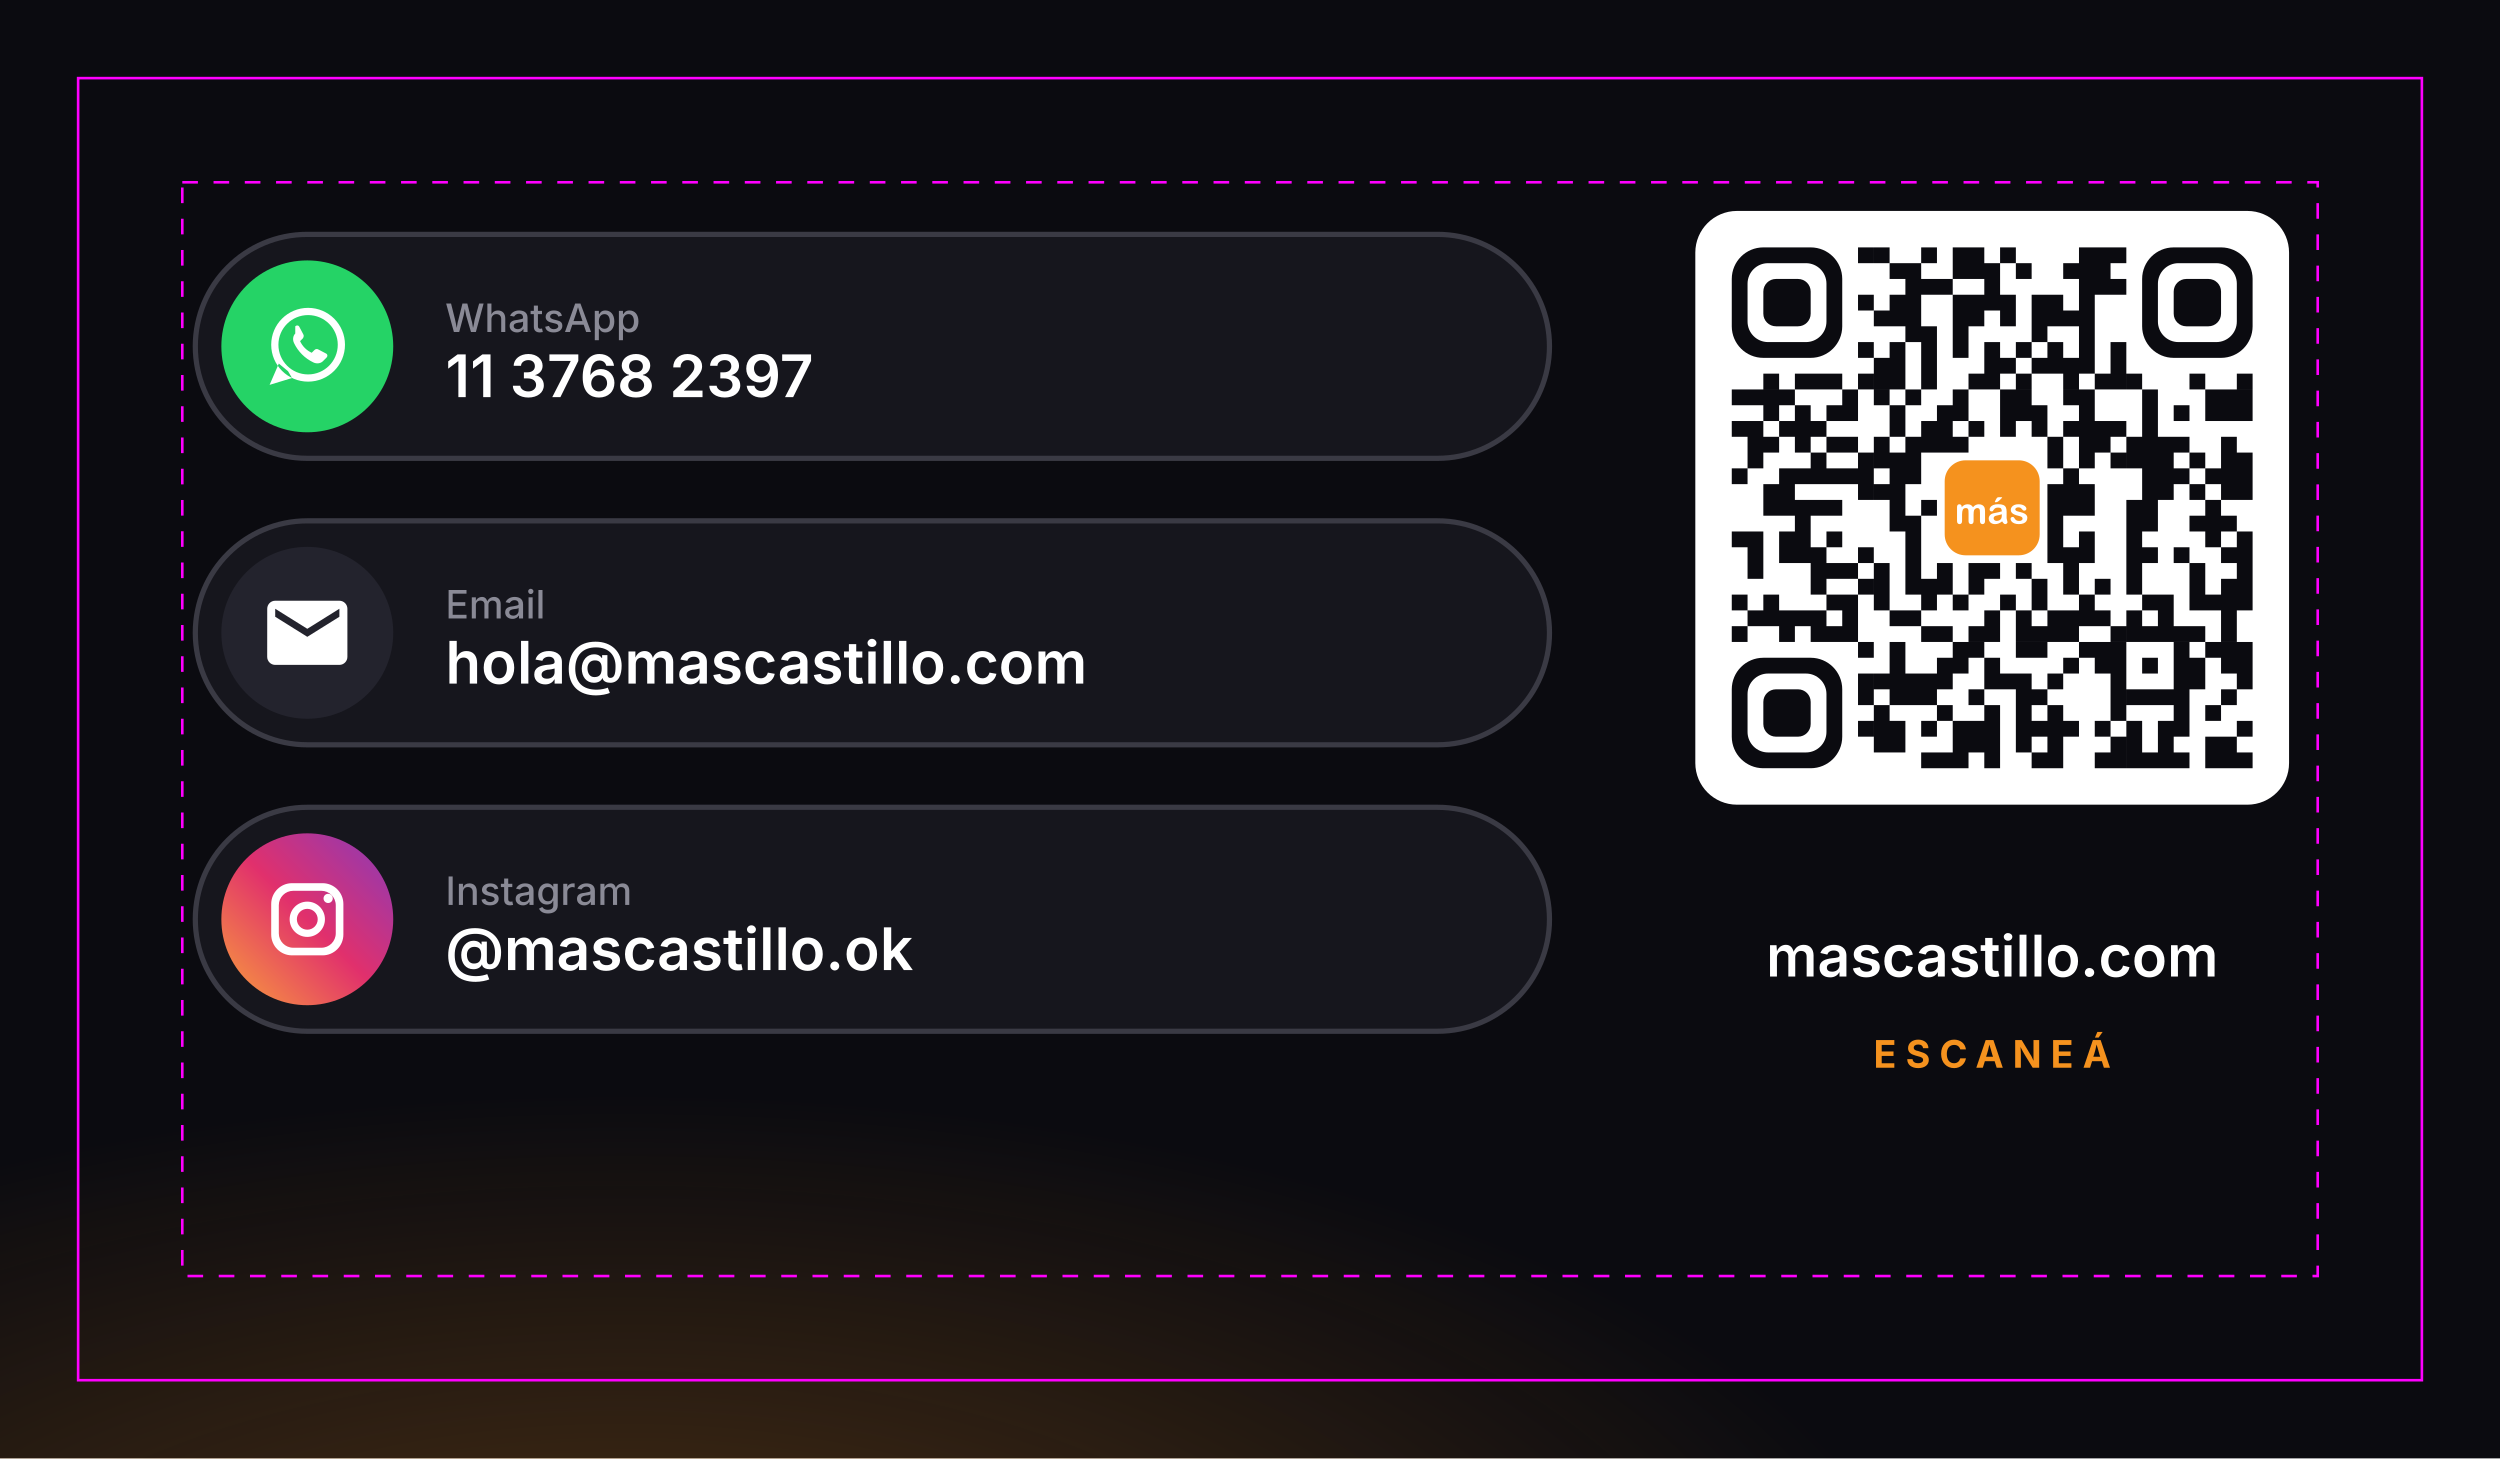
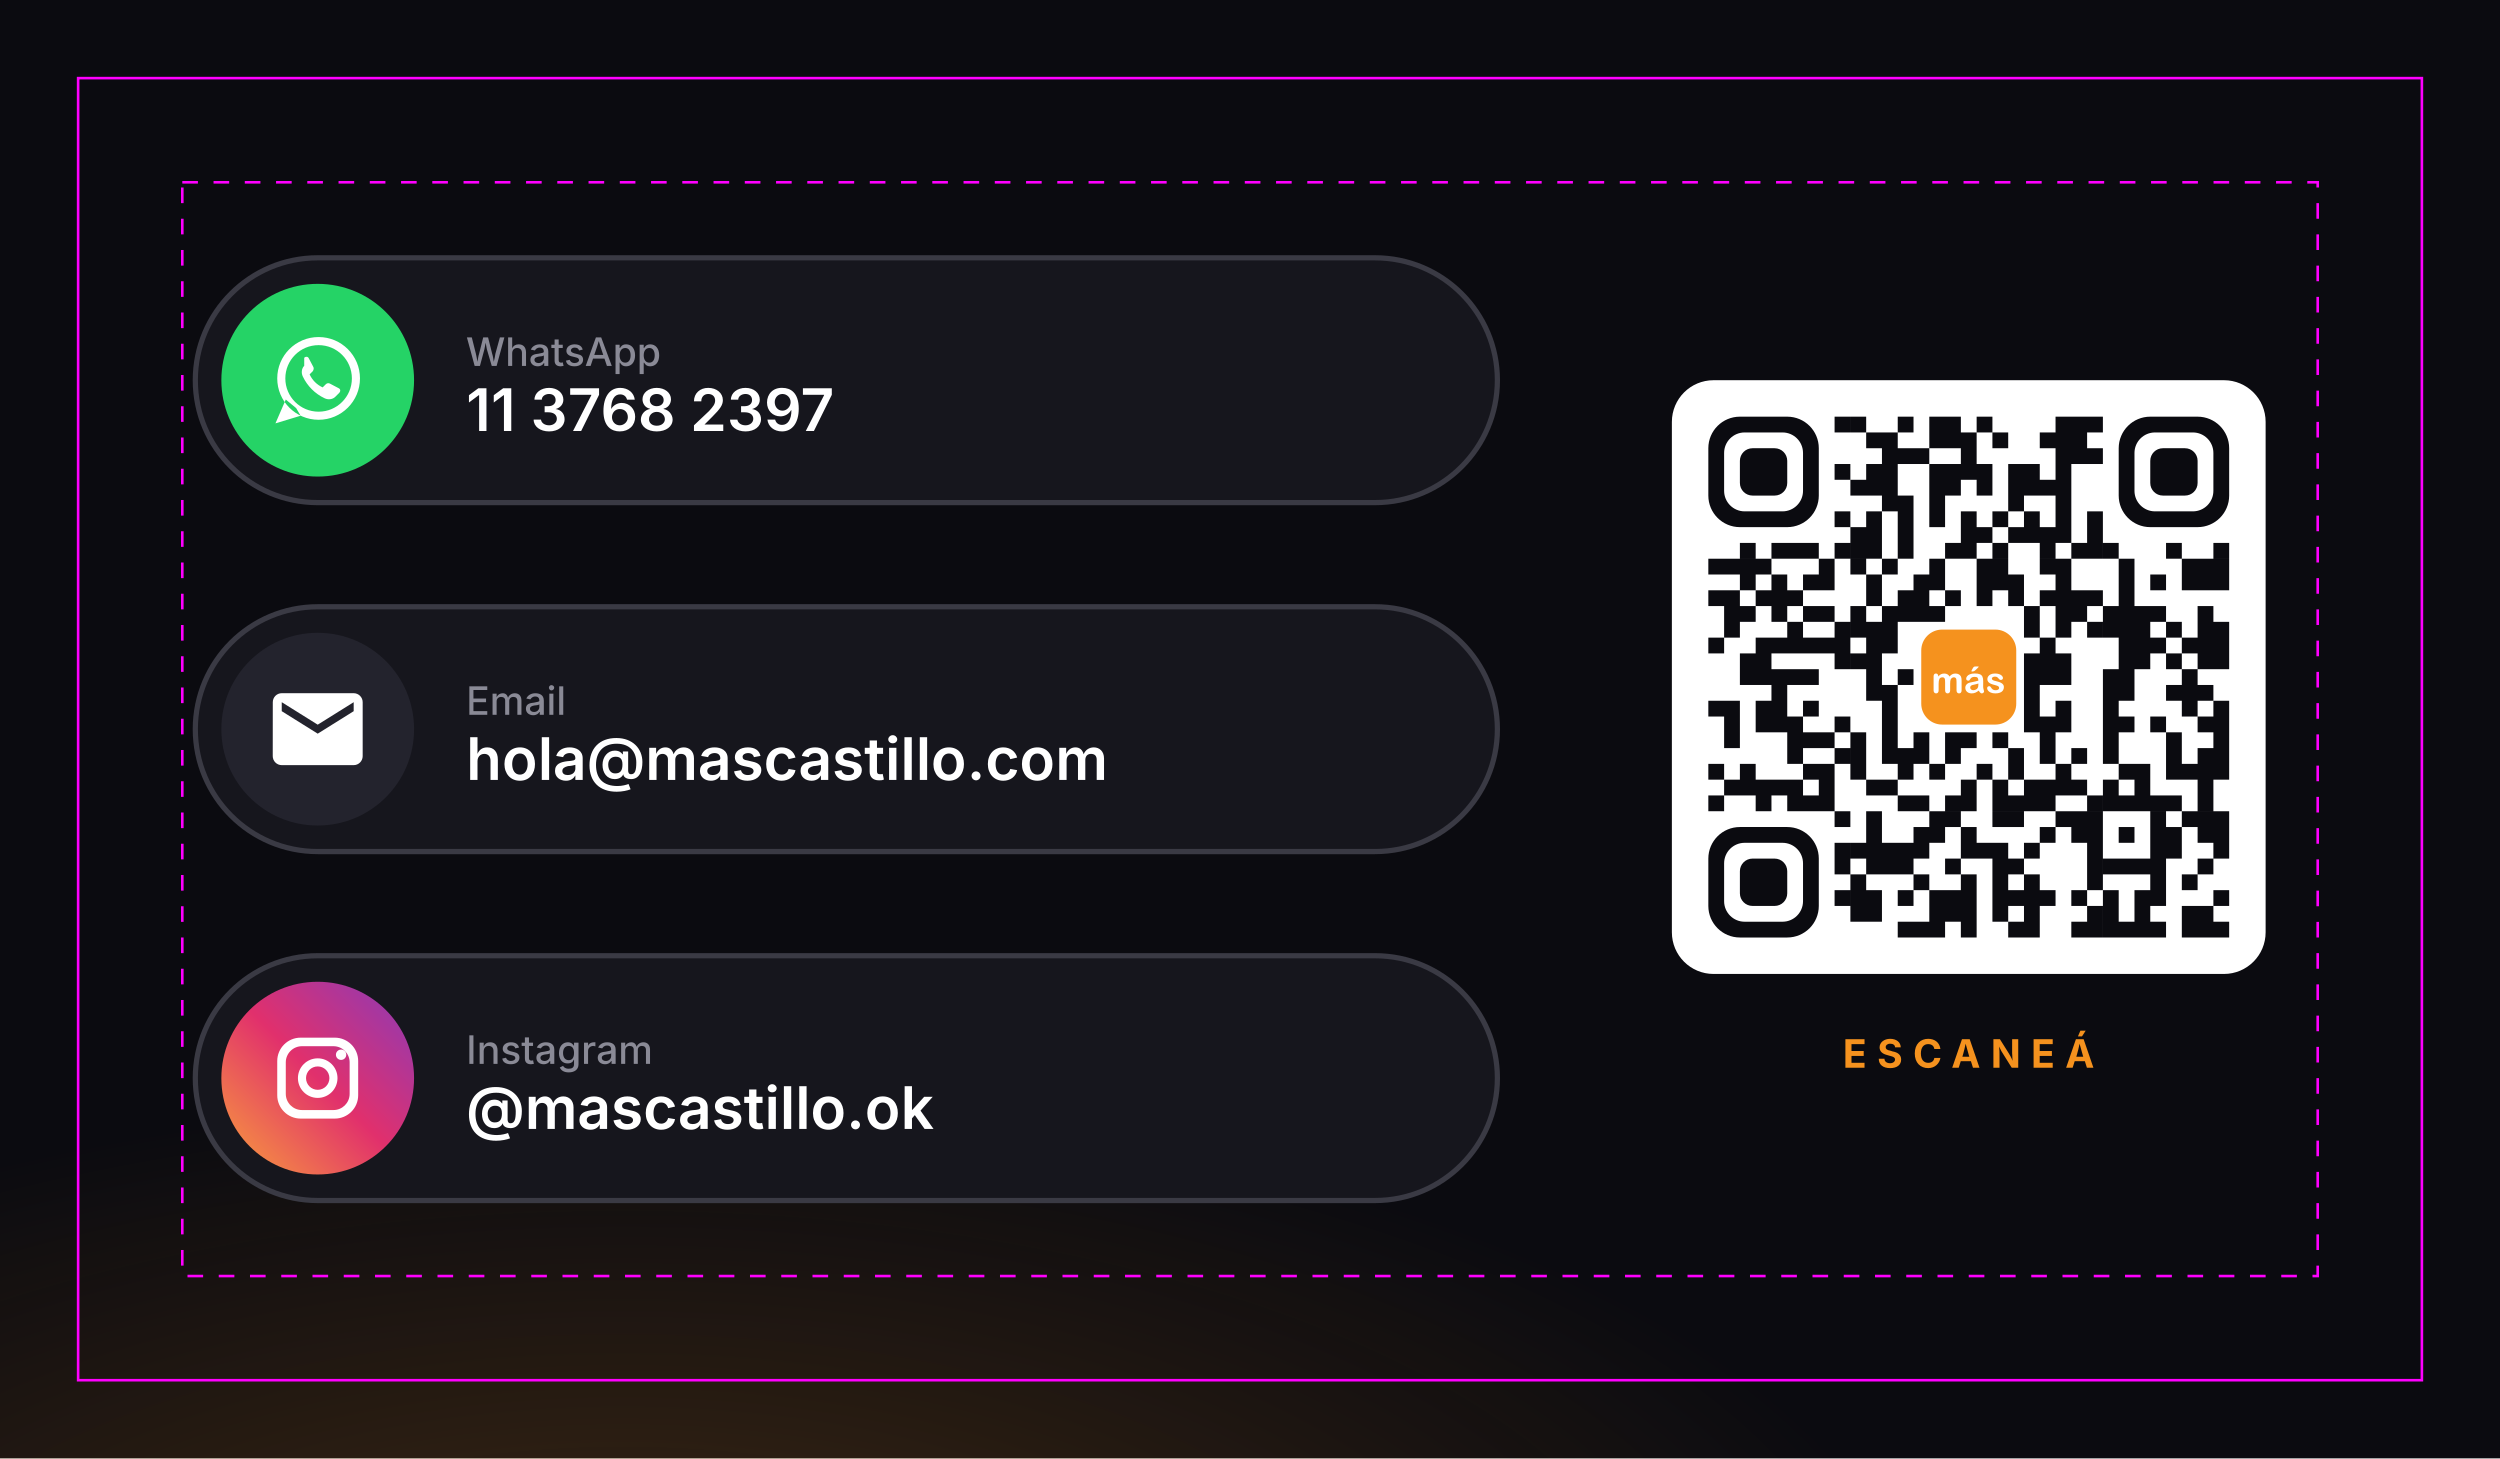
<svg xmlns="http://www.w3.org/2000/svg" width="96.0mm" height="56.0mm" viewBox="0 0 96.0 56.0">
  <defs>
    <radialGradient id="g2b" cx="0.5" cy="0.5" r="0.5">
-       <stop offset="0" stop-color="#F5921E" stop-opacity="0.28" />
+       <stop offset="0" stop-color="#F5921E" stop-opacity="0.22" />
      <stop offset="1" stop-color="#F5921E" stop-opacity="0" />
    </radialGradient>
  </defs>
  <g id="Fondo">
    <rect id="Fondo-color" x="0" y="0" width="96.0" height="56.0" fill="#0B0B10" />
    <ellipse cx="24.0" cy="64.0" rx="50" ry="22" fill="url(#g2b)" />
  </g>
  <g id="Pildoras">
    <g>
-       <rect x="7.500" y="9.000" width="52.000" height="8.600" rx="4.300" fill="#16161D" stroke="#3A3A44" stroke-width="0.2" />
+       <rect x="7.500" y="9.900" width="50.000" height="9.400" rx="4.700" fill="#16161D" stroke="#3A3A44" stroke-width="0.2" />
      <g>
-         <circle cx="11.800" cy="13.300" r="3.300" fill="#25D366" />
-         <path fill="#FFFFFF" fill-rule="evenodd" transform="translate(9.952 11.452) scale(0.154)" d="M3.0 11.6a9.2 9.2 0 1 0 18.4 0a9.2 9.2 0 1 0 -18.4 0ZM4.8 11.6a7.4 7.4 0 1 0 14.8 0a7.4 7.4 0 1 0 -14.8 0ZM4.9 16.3L2.6 21.6L8.2 19.9L7.2 18.2ZM9.0 7.0c.3-.3.8-.3 1 .1l1 1.9c.2.3.1.7-.1 1l-.7.7c.6 1.3 1.6 2.3 2.9 2.9l.7-.7c.3-.3.7-.3 1-.1l1.9 1c.4.2.4.7.1 1l-.9.9c-.6.6-1.6.7-2.4.3-2.1-1-3.8-2.7-4.8-4.8-.4-.8-.3-1.8.3-2.4z" />
+         <circle cx="12.200" cy="14.600" r="3.700" fill="#25D366" />
+         <path fill="#FFFFFF" fill-rule="evenodd" transform="translate(10.128 12.528) scale(0.17267)" d="M3.0 11.6a9.2 9.2 0 1 0 18.4 0a9.2 9.2 0 1 0 -18.4 0ZM4.8 11.6a7.4 7.4 0 1 0 14.8 0a7.4 7.4 0 1 0 -14.8 0ZM4.9 16.3L2.6 21.6L8.2 19.9L7.2 18.2ZM9.0 7.0c.3-.3.8-.3 1 .1l1 1.9c.2.3.1.7-.1 1l-.7.7c.6 1.3 1.6 2.3 2.9 2.9l.7-.7c.3-.3.7-.3 1-.1l1.9 1c.4.2.4.7.1 1l-.9.9c-.6.6-1.6.7-2.4.3-2.1-1-3.8-2.7-4.8-4.8-.4-.8-.3-1.8.3-2.4z" />
      </g>
-       <text x="17.100" y="12.750" font-family="Inter" font-weight="500" font-size="1.5" fill="#8A8A96" fill-opacity="1.0" letter-spacing="0.0" text-anchor="start">WhatsApp</text>
-       <text x="17.100" y="15.250" font-family="Inter" font-weight="600" font-size="2.25" fill="#FFFFFF" fill-opacity="1.0" letter-spacing="0.0" text-anchor="start">11 3768 2397</text>
+       <text x="17.900" y="14.050" font-family="Inter" font-weight="500" font-size="1.5" fill="#8A8A96" fill-opacity="1.0" letter-spacing="0.0" text-anchor="start">WhatsApp</text>
+       <text x="17.900" y="16.550" font-family="Inter" font-weight="600" font-size="2.25" fill="#FFFFFF" fill-opacity="1.0" letter-spacing="0.0" text-anchor="start">11 3768 2397</text>
    </g>
    <g>
-       <rect x="7.500" y="20.000" width="52.000" height="8.600" rx="4.300" fill="#16161D" stroke="#3A3A44" stroke-width="0.2" />
+       <rect x="7.500" y="23.300" width="50.000" height="9.400" rx="4.700" fill="#16161D" stroke="#3A3A44" stroke-width="0.2" />
      <g>
-         <circle cx="11.800" cy="24.300" r="3.300" fill="#23232D" />
-         <path fill="#FFFFFF" transform="translate(9.952 22.452) scale(0.154)" d="M20 4H4c-1.1 0-1.99.9-1.99 2L2 18c0 1.1.9 2 2 2h16c1.1 0 2-.9 2-2V6c0-1.1-.9-2-2-2zm0 4l-8 5-8-5V6l8 5 8-5v2z" />
+         <circle cx="12.200" cy="28.000" r="3.700" fill="#23232D" />
+         <path fill="#FFFFFF" transform="translate(10.128 25.928) scale(0.17267)" d="M20 4H4c-1.1 0-1.99.9-1.99 2L2 18c0 1.1.9 2 2 2h16c1.1 0 2-.9 2-2V6c0-1.1-.9-2-2-2zm0 4l-8 5-8-5V6l8 5 8-5v2z" />
      </g>
-       <text x="17.100" y="23.750" font-family="Inter" font-weight="500" font-size="1.5" fill="#8A8A96" fill-opacity="1.0" letter-spacing="0.0" text-anchor="start">Email</text>
-       <text x="17.100" y="26.250" font-family="Inter" font-weight="600" font-size="2.25" fill="#FFFFFF" fill-opacity="1.0" letter-spacing="0.0" text-anchor="start">hola@mascastillo.com</text>
+       <text x="17.900" y="27.450" font-family="Inter" font-weight="500" font-size="1.5" fill="#8A8A96" fill-opacity="1.0" letter-spacing="0.0" text-anchor="start">Email</text>
+       <text x="17.900" y="29.950" font-family="Inter" font-weight="600" font-size="2.25" fill="#FFFFFF" fill-opacity="1.0" letter-spacing="0.0" text-anchor="start">hola@mascastillo.com</text>
    </g>
    <g>
-       <rect x="7.500" y="31.000" width="52.000" height="8.600" rx="4.300" fill="#16161D" stroke="#3A3A44" stroke-width="0.2" />
+       <rect x="7.500" y="36.700" width="50.000" height="9.400" rx="4.700" fill="#16161D" stroke="#3A3A44" stroke-width="0.2" />
      <g>
        <defs>
-           <linearGradient id="igg204593" x1="0" y1="1" x2="1" y2="0">
+           <linearGradient id="igg568675" x1="0" y1="1" x2="1" y2="0">
            <stop offset="0" stop-color="#F9A23A" />
            <stop offset="0.5" stop-color="#E1306C" />
            <stop offset="1" stop-color="#8A3AB9" />
          </linearGradient>
        </defs>
-         <circle cx="11.800" cy="35.300" r="3.300" fill="url(#igg204593)" />
-         <path fill="#FFFFFF" fill-rule="evenodd" transform="translate(9.952 33.452) scale(0.154)" d="M8.200 3.000H15.800A5.200 5.200 0 0 1 21.000 8.200V15.800A5.200 5.200 0 0 1 15.800 21.000H8.200A5.200 5.200 0 0 1 3.000 15.800V8.200A5.200 5.200 0 0 1 8.200 3.000ZM8.500 4.900H15.500A3.600 3.600 0 0 1 19.100 8.500V15.500A3.600 3.600 0 0 1 15.500 19.100H8.500A3.600 3.600 0 0 1 4.900 15.500V8.500A3.600 3.600 0 0 1 8.500 4.900ZM7.6 12a4.4 4.4 0 1 0 8.8 0a4.4 4.4 0 1 0 -8.8 0ZM9.4 12a2.6 2.6 0 1 0 5.2 0a2.6 2.6 0 1 0 -5.2 0ZM16.05 6.8a1.15 1.15 0 1 0 2.3 0a1.15 1.15 0 1 0 -2.3 0Z" />
+         <circle cx="12.200" cy="41.400" r="3.700" fill="url(#igg568675)" />
+         <path fill="#FFFFFF" fill-rule="evenodd" transform="translate(10.128 39.328) scale(0.17267)" d="M8.200 3.000H15.800A5.200 5.200 0 0 1 21.000 8.200V15.800A5.200 5.200 0 0 1 15.800 21.000H8.200A5.200 5.200 0 0 1 3.000 15.800V8.200A5.200 5.200 0 0 1 8.200 3.000ZM8.500 4.900H15.500A3.600 3.600 0 0 1 19.100 8.500V15.500A3.600 3.600 0 0 1 15.500 19.100H8.500A3.600 3.600 0 0 1 4.900 15.500V8.500A3.600 3.600 0 0 1 8.500 4.900ZM7.6 12a4.4 4.4 0 1 0 8.8 0a4.4 4.4 0 1 0 -8.8 0ZM9.4 12a2.6 2.6 0 1 0 5.2 0a2.6 2.6 0 1 0 -5.2 0ZM16.05 6.8a1.15 1.15 0 1 0 2.3 0a1.15 1.15 0 1 0 -2.3 0Z" />
      </g>
-       <text x="17.100" y="34.750" font-family="Inter" font-weight="500" font-size="1.5" fill="#8A8A96" fill-opacity="1.0" letter-spacing="0.0" text-anchor="start">Instagram</text>
-       <text x="17.100" y="37.250" font-family="Inter" font-weight="600" font-size="2.25" fill="#FFFFFF" fill-opacity="1.0" letter-spacing="0.0" text-anchor="start">@mascastillo.ok</text>
+       <text x="17.900" y="40.850" font-family="Inter" font-weight="500" font-size="1.5" fill="#8A8A96" fill-opacity="1.0" letter-spacing="0.0" text-anchor="start">Instagram</text>
+       <text x="17.900" y="43.350" font-family="Inter" font-weight="600" font-size="2.25" fill="#FFFFFF" fill-opacity="1.0" letter-spacing="0.0" text-anchor="start">@mascastillo.ok</text>
    </g>
  </g>
-   <g id="QR" transform="translate(66.500 9.500)">
+   <g id="QR" transform="translate(65.600 16.000)">
    <rect id="QR-fondo" x="-1.4" y="-1.4" width="22.800" height="22.800" rx="1.6" fill="#FFFFFF" />
    <path id="QR-modulos" fill="#0B0B10" d="M4.848 0.000h0.606v0.606h-0.606zM5.455 0.000h0.606v0.606h-0.606zM7.273 0.000h0.606v0.606h-0.606zM8.485 0.000h0.606v0.606h-0.606zM9.091 0.000h0.606v0.606h-0.606zM10.303 0.000h0.606v0.606h-0.606zM13.333 0.000h0.606v0.606h-0.606zM13.939 0.000h0.606v0.606h-0.606zM14.545 0.000h0.606v0.606h-0.606zM6.061 0.606h0.606v0.606h-0.606zM6.667 0.606h0.606v0.606h-0.606zM8.485 0.606h0.606v0.606h-0.606zM9.091 0.606h0.606v0.606h-0.606zM9.697 0.606h0.606v0.606h-0.606zM10.909 0.606h0.606v0.606h-0.606zM12.727 0.606h0.606v0.606h-0.606zM13.333 0.606h0.606v0.606h-0.606zM13.939 0.606h0.606v0.606h-0.606zM6.667 1.212h0.606v0.606h-0.606zM7.273 1.212h0.606v0.606h-0.606zM7.879 1.212h0.606v0.606h-0.606zM9.697 1.212h0.606v0.606h-0.606zM13.333 1.212h0.606v0.606h-0.606zM13.939 1.212h0.606v0.606h-0.606zM14.545 1.212h0.606v0.606h-0.606zM4.848 1.818h0.606v0.606h-0.606zM6.061 1.818h0.606v0.606h-0.606zM6.667 1.818h0.606v0.606h-0.606zM8.485 1.818h0.606v0.606h-0.606zM9.091 1.818h0.606v0.606h-0.606zM9.697 1.818h0.606v0.606h-0.606zM10.303 1.818h0.606v0.606h-0.606zM11.515 1.818h0.606v0.606h-0.606zM12.121 1.818h0.606v0.606h-0.606zM13.333 1.818h0.606v0.606h-0.606zM5.455 2.424h0.606v0.606h-0.606zM6.061 2.424h0.606v0.606h-0.606zM6.667 2.424h0.606v0.606h-0.606zM8.485 2.424h0.606v0.606h-0.606zM9.091 2.424h0.606v0.606h-0.606zM10.303 2.424h0.606v0.606h-0.606zM11.515 2.424h0.606v0.606h-0.606zM12.121 2.424h0.606v0.606h-0.606zM12.727 2.424h0.606v0.606h-0.606zM13.333 2.424h0.606v0.606h-0.606zM6.667 3.030h0.606v0.606h-0.606zM7.273 3.030h0.606v0.606h-0.606zM8.485 3.030h0.606v0.606h-0.606zM11.515 3.030h0.606v0.606h-0.606zM13.333 3.030h0.606v0.606h-0.606zM4.848 3.636h0.606v0.606h-0.606zM6.061 3.636h0.606v0.606h-0.606zM7.273 3.636h0.606v0.606h-0.606zM8.485 3.636h0.606v0.606h-0.606zM9.697 3.636h0.606v0.606h-0.606zM10.909 3.636h0.606v0.606h-0.606zM12.121 3.636h0.606v0.606h-0.606zM13.333 3.636h0.606v0.606h-0.606zM14.545 3.636h0.606v0.606h-0.606zM5.455 4.242h0.606v0.606h-0.606zM6.061 4.242h0.606v0.606h-0.606zM7.273 4.242h0.606v0.606h-0.606zM9.697 4.242h0.606v0.606h-0.606zM10.303 4.242h0.606v0.606h-0.606zM11.515 4.242h0.606v0.606h-0.606zM12.121 4.242h0.606v0.606h-0.606zM12.727 4.242h0.606v0.606h-0.606zM13.333 4.242h0.606v0.606h-0.606zM14.545 4.242h0.606v0.606h-0.606zM1.212 4.848h0.606v0.606h-0.606zM2.424 4.848h0.606v0.606h-0.606zM3.030 4.848h0.606v0.606h-0.606zM3.636 4.848h0.606v0.606h-0.606zM4.848 4.848h0.606v0.606h-0.606zM5.455 4.848h0.606v0.606h-0.606zM6.061 4.848h0.606v0.606h-0.606zM7.273 4.848h0.606v0.606h-0.606zM9.091 4.848h0.606v0.606h-0.606zM9.697 4.848h0.606v0.606h-0.606zM10.909 4.848h0.606v0.606h-0.606zM12.727 4.848h0.606v0.606h-0.606zM13.939 4.848h0.606v0.606h-0.606zM14.545 4.848h0.606v0.606h-0.606zM15.152 4.848h0.606v0.606h-0.606zM17.576 4.848h0.606v0.606h-0.606zM19.394 4.848h0.606v0.606h-0.606zM0.000 5.455h0.606v0.606h-0.606zM0.606 5.455h0.606v0.606h-0.606zM1.212 5.455h0.606v0.606h-0.606zM1.818 5.455h0.606v0.606h-0.606zM4.242 5.455h0.606v0.606h-0.606zM5.455 5.455h0.606v0.606h-0.606zM6.667 5.455h0.606v0.606h-0.606zM8.485 5.455h0.606v0.606h-0.606zM10.303 5.455h0.606v0.606h-0.606zM10.909 5.455h0.606v0.606h-0.606zM12.727 5.455h0.606v0.606h-0.606zM13.333 5.455h0.606v0.606h-0.606zM15.758 5.455h0.606v0.606h-0.606zM18.182 5.455h0.606v0.606h-0.606zM18.788 5.455h0.606v0.606h-0.606zM19.394 5.455h0.606v0.606h-0.606zM1.212 6.061h0.606v0.606h-0.606zM2.424 6.061h0.606v0.606h-0.606zM3.636 6.061h0.606v0.606h-0.606zM4.242 6.061h0.606v0.606h-0.606zM6.061 6.061h0.606v0.606h-0.606zM7.879 6.061h0.606v0.606h-0.606zM8.485 6.061h0.606v0.606h-0.606zM10.303 6.061h0.606v0.606h-0.606zM10.909 6.061h0.606v0.606h-0.606zM11.515 6.061h0.606v0.606h-0.606zM13.333 6.061h0.606v0.606h-0.606zM15.758 6.061h0.606v0.606h-0.606zM16.970 6.061h0.606v0.606h-0.606zM18.182 6.061h0.606v0.606h-0.606zM18.788 6.061h0.606v0.606h-0.606zM19.394 6.061h0.606v0.606h-0.606zM0.000 6.667h0.606v0.606h-0.606zM0.606 6.667h0.606v0.606h-0.606zM1.818 6.667h0.606v0.606h-0.606zM2.424 6.667h0.606v0.606h-0.606zM3.030 6.667h0.606v0.606h-0.606zM6.061 6.667h0.606v0.606h-0.606zM7.273 6.667h0.606v0.606h-0.606zM7.879 6.667h0.606v0.606h-0.606zM9.091 6.667h0.606v0.606h-0.606zM10.303 6.667h0.606v0.606h-0.606zM11.515 6.667h0.606v0.606h-0.606zM12.727 6.667h0.606v0.606h-0.606zM13.333 6.667h0.606v0.606h-0.606zM13.939 6.667h0.606v0.606h-0.606zM14.545 6.667h0.606v0.606h-0.606zM15.758 6.667h0.606v0.606h-0.606zM0.606 7.273h0.606v0.606h-0.606zM1.212 7.273h0.606v0.606h-0.606zM2.424 7.273h0.606v0.606h-0.606zM3.636 7.273h0.606v0.606h-0.606zM4.242 7.273h0.606v0.606h-0.606zM5.455 7.273h0.606v0.606h-0.606zM6.667 7.273h0.606v0.606h-0.606zM7.273 7.273h0.606v0.606h-0.606zM7.879 7.273h0.606v0.606h-0.606zM8.485 7.273h0.606v0.606h-0.606zM12.121 7.273h0.606v0.606h-0.606zM13.333 7.273h0.606v0.606h-0.606zM13.939 7.273h0.606v0.606h-0.606zM15.152 7.273h0.606v0.606h-0.606zM15.758 7.273h0.606v0.606h-0.606zM16.364 7.273h0.606v0.606h-0.606zM16.970 7.273h0.606v0.606h-0.606zM18.788 7.273h0.606v0.606h-0.606zM0.606 7.879h0.606v0.606h-0.606zM3.030 7.879h0.606v0.606h-0.606zM4.848 7.879h0.606v0.606h-0.606zM5.455 7.879h0.606v0.606h-0.606zM6.061 7.879h0.606v0.606h-0.606zM6.667 7.879h0.606v0.606h-0.606zM12.121 7.879h0.606v0.606h-0.606zM13.333 7.879h0.606v0.606h-0.606zM14.545 7.879h0.606v0.606h-0.606zM15.152 7.879h0.606v0.606h-0.606zM15.758 7.879h0.606v0.606h-0.606zM16.364 7.879h0.606v0.606h-0.606zM17.576 7.879h0.606v0.606h-0.606zM18.788 7.879h0.606v0.606h-0.606zM19.394 7.879h0.606v0.606h-0.606zM0.000 8.485h0.606v0.606h-0.606zM1.818 8.485h0.606v0.606h-0.606zM2.424 8.485h0.606v0.606h-0.606zM3.030 8.485h0.606v0.606h-0.606zM3.636 8.485h0.606v0.606h-0.606zM4.242 8.485h0.606v0.606h-0.606zM4.848 8.485h0.606v0.606h-0.606zM6.061 8.485h0.606v0.606h-0.606zM6.667 8.485h0.606v0.606h-0.606zM12.727 8.485h0.606v0.606h-0.606zM15.758 8.485h0.606v0.606h-0.606zM16.364 8.485h0.606v0.606h-0.606zM16.970 8.485h0.606v0.606h-0.606zM18.182 8.485h0.606v0.606h-0.606zM18.788 8.485h0.606v0.606h-0.606zM19.394 8.485h0.606v0.606h-0.606zM1.212 9.091h0.606v0.606h-0.606zM1.818 9.091h0.606v0.606h-0.606zM4.848 9.091h0.606v0.606h-0.606zM5.455 9.091h0.606v0.606h-0.606zM6.061 9.091h0.606v0.606h-0.606zM12.121 9.091h0.606v0.606h-0.606zM12.727 9.091h0.606v0.606h-0.606zM13.333 9.091h0.606v0.606h-0.606zM15.758 9.091h0.606v0.606h-0.606zM16.364 9.091h0.606v0.606h-0.606zM17.576 9.091h0.606v0.606h-0.606zM18.788 9.091h0.606v0.606h-0.606zM19.394 9.091h0.606v0.606h-0.606zM1.212 9.697h0.606v0.606h-0.606zM1.818 9.697h0.606v0.606h-0.606zM2.424 9.697h0.606v0.606h-0.606zM3.030 9.697h0.606v0.606h-0.606zM3.636 9.697h0.606v0.606h-0.606zM6.061 9.697h0.606v0.606h-0.606zM7.273 9.697h0.606v0.606h-0.606zM12.121 9.697h0.606v0.606h-0.606zM12.727 9.697h0.606v0.606h-0.606zM13.333 9.697h0.606v0.606h-0.606zM15.152 9.697h0.606v0.606h-0.606zM15.758 9.697h0.606v0.606h-0.606zM18.182 9.697h0.606v0.606h-0.606zM2.424 10.303h0.606v0.606h-0.606zM6.061 10.303h0.606v0.606h-0.606zM6.667 10.303h0.606v0.606h-0.606zM12.121 10.303h0.606v0.606h-0.606zM15.152 10.303h0.606v0.606h-0.606zM15.758 10.303h0.606v0.606h-0.606zM17.576 10.303h0.606v0.606h-0.606zM18.182 10.303h0.606v0.606h-0.606zM18.788 10.303h0.606v0.606h-0.606zM0.000 10.909h0.606v0.606h-0.606zM0.606 10.909h0.606v0.606h-0.606zM1.818 10.909h0.606v0.606h-0.606zM2.424 10.909h0.606v0.606h-0.606zM3.636 10.909h0.606v0.606h-0.606zM6.667 10.909h0.606v0.606h-0.606zM12.121 10.909h0.606v0.606h-0.606zM13.333 10.909h0.606v0.606h-0.606zM15.152 10.909h0.606v0.606h-0.606zM18.182 10.909h0.606v0.606h-0.606zM19.394 10.909h0.606v0.606h-0.606zM0.606 11.515h0.606v0.606h-0.606zM1.818 11.515h0.606v0.606h-0.606zM2.424 11.515h0.606v0.606h-0.606zM3.030 11.515h0.606v0.606h-0.606zM4.848 11.515h0.606v0.606h-0.606zM6.667 11.515h0.606v0.606h-0.606zM12.121 11.515h0.606v0.606h-0.606zM12.727 11.515h0.606v0.606h-0.606zM13.333 11.515h0.606v0.606h-0.606zM15.152 11.515h0.606v0.606h-0.606zM15.758 11.515h0.606v0.606h-0.606zM16.970 11.515h0.606v0.606h-0.606zM18.788 11.515h0.606v0.606h-0.606zM19.394 11.515h0.606v0.606h-0.606zM0.606 12.121h0.606v0.606h-0.606zM3.030 12.121h0.606v0.606h-0.606zM3.636 12.121h0.606v0.606h-0.606zM4.242 12.121h0.606v0.606h-0.606zM5.455 12.121h0.606v0.606h-0.606zM6.667 12.121h0.606v0.606h-0.606zM7.879 12.121h0.606v0.606h-0.606zM9.091 12.121h0.606v0.606h-0.606zM9.697 12.121h0.606v0.606h-0.606zM10.909 12.121h0.606v0.606h-0.606zM12.727 12.121h0.606v0.606h-0.606zM15.152 12.121h0.606v0.606h-0.606zM17.576 12.121h0.606v0.606h-0.606zM19.394 12.121h0.606v0.606h-0.606zM3.030 12.727h0.606v0.606h-0.606zM4.848 12.727h0.606v0.606h-0.606zM5.455 12.727h0.606v0.606h-0.606zM6.667 12.727h0.606v0.606h-0.606zM7.273 12.727h0.606v0.606h-0.606zM7.879 12.727h0.606v0.606h-0.606zM9.091 12.727h0.606v0.606h-0.606zM11.515 12.727h0.606v0.606h-0.606zM12.727 12.727h0.606v0.606h-0.606zM13.939 12.727h0.606v0.606h-0.606zM15.152 12.727h0.606v0.606h-0.606zM17.576 12.727h0.606v0.606h-0.606zM18.788 12.727h0.606v0.606h-0.606zM19.394 12.727h0.606v0.606h-0.606zM0.000 13.333h0.606v0.606h-0.606zM1.212 13.333h0.606v0.606h-0.606zM3.636 13.333h0.606v0.606h-0.606zM4.242 13.333h0.606v0.606h-0.606zM5.455 13.333h0.606v0.606h-0.606zM7.273 13.333h0.606v0.606h-0.606zM8.485 13.333h0.606v0.606h-0.606zM10.303 13.333h0.606v0.606h-0.606zM11.515 13.333h0.606v0.606h-0.606zM13.333 13.333h0.606v0.606h-0.606zM15.758 13.333h0.606v0.606h-0.606zM16.364 13.333h0.606v0.606h-0.606zM17.576 13.333h0.606v0.606h-0.606zM18.182 13.333h0.606v0.606h-0.606zM18.788 13.333h0.606v0.606h-0.606zM19.394 13.333h0.606v0.606h-0.606zM0.606 13.939h0.606v0.606h-0.606zM1.212 13.939h0.606v0.606h-0.606zM1.818 13.939h0.606v0.606h-0.606zM2.424 13.939h0.606v0.606h-0.606zM3.030 13.939h0.606v0.606h-0.606zM4.242 13.939h0.606v0.606h-0.606zM6.061 13.939h0.606v0.606h-0.606zM6.667 13.939h0.606v0.606h-0.606zM9.697 13.939h0.606v0.606h-0.606zM10.909 13.939h0.606v0.606h-0.606zM12.121 13.939h0.606v0.606h-0.606zM12.727 13.939h0.606v0.606h-0.606zM13.333 13.939h0.606v0.606h-0.606zM13.939 13.939h0.606v0.606h-0.606zM15.152 13.939h0.606v0.606h-0.606zM16.364 13.939h0.606v0.606h-0.606zM18.788 13.939h0.606v0.606h-0.606zM0.000 14.545h0.606v0.606h-0.606zM1.818 14.545h0.606v0.606h-0.606zM3.030 14.545h0.606v0.606h-0.606zM3.636 14.545h0.606v0.606h-0.606zM4.242 14.545h0.606v0.606h-0.606zM7.273 14.545h0.606v0.606h-0.606zM7.879 14.545h0.606v0.606h-0.606zM9.091 14.545h0.606v0.606h-0.606zM9.697 14.545h0.606v0.606h-0.606zM10.909 14.545h0.606v0.606h-0.606zM11.515 14.545h0.606v0.606h-0.606zM12.121 14.545h0.606v0.606h-0.606zM12.727 14.545h0.606v0.606h-0.606zM14.545 14.545h0.606v0.606h-0.606zM15.152 14.545h0.606v0.606h-0.606zM15.758 14.545h0.606v0.606h-0.606zM16.364 14.545h0.606v0.606h-0.606zM16.970 14.545h0.606v0.606h-0.606zM17.576 14.545h0.606v0.606h-0.606zM18.788 14.545h0.606v0.606h-0.606zM4.848 15.152h0.606v0.606h-0.606zM6.061 15.152h0.606v0.606h-0.606zM8.485 15.152h0.606v0.606h-0.606zM9.091 15.152h0.606v0.606h-0.606zM10.909 15.152h0.606v0.606h-0.606zM11.515 15.152h0.606v0.606h-0.606zM13.333 15.152h0.606v0.606h-0.606zM13.939 15.152h0.606v0.606h-0.606zM14.545 15.152h0.606v0.606h-0.606zM16.970 15.152h0.606v0.606h-0.606zM18.182 15.152h0.606v0.606h-0.606zM18.788 15.152h0.606v0.606h-0.606zM19.394 15.152h0.606v0.606h-0.606zM6.061 15.758h0.606v0.606h-0.606zM7.879 15.758h0.606v0.606h-0.606zM8.485 15.758h0.606v0.606h-0.606zM9.697 15.758h0.606v0.606h-0.606zM12.727 15.758h0.606v0.606h-0.606zM13.939 15.758h0.606v0.606h-0.606zM14.545 15.758h0.606v0.606h-0.606zM15.758 15.758h0.606v0.606h-0.606zM16.970 15.758h0.606v0.606h-0.606zM17.576 15.758h0.606v0.606h-0.606zM18.788 15.758h0.606v0.606h-0.606zM19.394 15.758h0.606v0.606h-0.606zM4.848 16.364h0.606v0.606h-0.606zM5.455 16.364h0.606v0.606h-0.606zM6.061 16.364h0.606v0.606h-0.606zM6.667 16.364h0.606v0.606h-0.606zM7.273 16.364h0.606v0.606h-0.606zM7.879 16.364h0.606v0.606h-0.606zM9.697 16.364h0.606v0.606h-0.606zM10.303 16.364h0.606v0.606h-0.606zM10.909 16.364h0.606v0.606h-0.606zM12.121 16.364h0.606v0.606h-0.606zM14.545 16.364h0.606v0.606h-0.606zM16.970 16.364h0.606v0.606h-0.606zM17.576 16.364h0.606v0.606h-0.606zM19.394 16.364h0.606v0.606h-0.606zM4.848 16.970h0.606v0.606h-0.606zM6.061 16.970h0.606v0.606h-0.606zM6.667 16.970h0.606v0.606h-0.606zM7.273 16.970h0.606v0.606h-0.606zM9.091 16.970h0.606v0.606h-0.606zM10.909 16.970h0.606v0.606h-0.606zM11.515 16.970h0.606v0.606h-0.606zM14.545 16.970h0.606v0.606h-0.606zM15.152 16.970h0.606v0.606h-0.606zM15.758 16.970h0.606v0.606h-0.606zM16.364 16.970h0.606v0.606h-0.606zM16.970 16.970h0.606v0.606h-0.606zM18.788 16.970h0.606v0.606h-0.606zM5.455 17.576h0.606v0.606h-0.606zM7.879 17.576h0.606v0.606h-0.606zM9.697 17.576h0.606v0.606h-0.606zM10.909 17.576h0.606v0.606h-0.606zM12.121 17.576h0.606v0.606h-0.606zM14.545 17.576h0.606v0.606h-0.606zM16.970 17.576h0.606v0.606h-0.606zM18.182 17.576h0.606v0.606h-0.606zM4.848 18.182h0.606v0.606h-0.606zM5.455 18.182h0.606v0.606h-0.606zM6.061 18.182h0.606v0.606h-0.606zM7.273 18.182h0.606v0.606h-0.606zM8.485 18.182h0.606v0.606h-0.606zM9.091 18.182h0.606v0.606h-0.606zM9.697 18.182h0.606v0.606h-0.606zM10.909 18.182h0.606v0.606h-0.606zM11.515 18.182h0.606v0.606h-0.606zM12.121 18.182h0.606v0.606h-0.606zM12.727 18.182h0.606v0.606h-0.606zM13.939 18.182h0.606v0.606h-0.606zM15.152 18.182h0.606v0.606h-0.606zM16.364 18.182h0.606v0.606h-0.606zM16.970 18.182h0.606v0.606h-0.606zM19.394 18.182h0.606v0.606h-0.606zM5.455 18.788h0.606v0.606h-0.606zM6.061 18.788h0.606v0.606h-0.606zM8.485 18.788h0.606v0.606h-0.606zM9.091 18.788h0.606v0.606h-0.606zM9.697 18.788h0.606v0.606h-0.606zM10.909 18.788h0.606v0.606h-0.606zM12.121 18.788h0.606v0.606h-0.606zM14.545 18.788h0.606v0.606h-0.606zM15.152 18.788h0.606v0.606h-0.606zM16.364 18.788h0.606v0.606h-0.606zM18.182 18.788h0.606v0.606h-0.606zM18.788 18.788h0.606v0.606h-0.606zM7.273 19.394h0.606v0.606h-0.606zM7.879 19.394h0.606v0.606h-0.606zM8.485 19.394h0.606v0.606h-0.606zM9.697 19.394h0.606v0.606h-0.606zM11.515 19.394h0.606v0.606h-0.606zM12.121 19.394h0.606v0.606h-0.606zM13.939 19.394h0.606v0.606h-0.606zM14.545 19.394h0.606v0.606h-0.606zM15.152 19.394h0.606v0.606h-0.606zM15.758 19.394h0.606v0.606h-0.606zM16.364 19.394h0.606v0.606h-0.606zM16.970 19.394h0.606v0.606h-0.606zM18.182 19.394h0.606v0.606h-0.606zM18.788 19.394h0.606v0.606h-0.606zM19.394 19.394h0.606v0.606h-0.606z" />
    <path fill="#0B0B10" fill-rule="evenodd" d="M1.212 0.000H3.030A1.212 1.212 0 0 1 4.242 1.212V3.030A1.212 1.212 0 0 1 3.030 4.242H1.212A1.212 1.212 0 0 1 0.000 3.030V1.212A1.212 1.212 0 0 1 1.212 0.000ZM1.394 0.606H2.848A0.788 0.788 0 0 1 3.636 1.394V2.848A0.788 0.788 0 0 1 2.848 3.636H1.394A0.788 0.788 0 0 1 0.606 2.848V1.394A0.788 0.788 0 0 1 1.394 0.606Z" />
    <rect fill="#0B0B10" x="1.212" y="1.212" width="1.818" height="1.818" rx="0.485" />
    <path fill="#0B0B10" fill-rule="evenodd" d="M16.970 0.000H18.788A1.212 1.212 0 0 1 20.000 1.212V3.030A1.212 1.212 0 0 1 18.788 4.242H16.970A1.212 1.212 0 0 1 15.758 3.030V1.212A1.212 1.212 0 0 1 16.970 0.000ZM17.152 0.606H18.606A0.788 0.788 0 0 1 19.394 1.394V2.848A0.788 0.788 0 0 1 18.606 3.636H17.152A0.788 0.788 0 0 1 16.364 2.848V1.394A0.788 0.788 0 0 1 17.152 0.606Z" />
    <rect fill="#0B0B10" x="16.970" y="1.212" width="1.818" height="1.818" rx="0.485" />
    <path fill="#0B0B10" fill-rule="evenodd" d="M1.212 15.758H3.030A1.212 1.212 0 0 1 4.242 16.970V18.788A1.212 1.212 0 0 1 3.030 20.000H1.212A1.212 1.212 0 0 1 0.000 18.788V16.970A1.212 1.212 0 0 1 1.212 15.758ZM1.394 16.364H2.848A0.788 0.788 0 0 1 3.636 17.152V18.606A0.788 0.788 0 0 1 2.848 19.394H1.394A0.788 0.788 0 0 1 0.606 18.606V17.152A0.788 0.788 0 0 1 1.394 16.364Z" />
    <rect fill="#0B0B10" x="1.212" y="16.970" width="1.818" height="1.818" rx="0.485" />
    <rect x="8.176" y="8.176" width="3.648" height="3.648" rx="0.803" fill="#F5921E" />
    <g id="QR-mas" transform="translate(8.650 9.593) scale(0.00777) translate(-150.5898 -304.082)">
      <path fill="#FFFFFF" fill-opacity="1.0" d="M 232.406 389.711 L 232.406 421.855 C 232.406 426.934 231.258 430.738 228.953 433.277 C 226.652 435.816 223.609 437.086 219.832 437.086 C 216.172 437.086 213.207 435.816 210.934 433.277 C 208.66 430.738 207.527 426.934 207.527 421.855 L 207.527 383.336 C 207.527 377.258 207.316 372.531 206.906 369.168 C 206.492 365.801 205.371 363.043 203.539 360.887 C 201.711 358.734 198.816 357.656 194.863 357.656 C 186.953 357.656 181.742 360.371 179.234 365.801 C 176.723 371.234 175.469 379.027 175.469 389.18 L 175.469 421.855 C 175.469 426.871 174.332 430.664 172.062 433.234 C 169.789 435.801 166.793 437.086 163.074 437.086 C 159.414 437.086 156.418 435.801 154.086 433.234 C 151.754 430.664 150.59 426.871 150.59 421.855 L 150.59 352.699 C 150.59 348.152 151.637 344.699 153.73 342.336 C 155.828 339.977 158.586 338.797 162.012 338.797 C 165.316 338.797 168.078 339.902 170.289 342.117 C 172.504 344.328 173.609 347.383 173.609 351.281 L 173.609 353.582 C 177.801 348.566 182.289 344.875 187.07 342.516 C 191.852 340.152 197.164 338.973 203.008 338.973 C 209.09 338.973 214.312 340.184 218.684 342.602 C 223.051 345.023 226.652 348.684 229.484 353.582 C 233.559 348.625 237.926 344.949 242.59 342.559 C 247.254 340.168 252.418 338.973 258.086 338.973 C 264.699 338.973 270.395 340.273 275.176 342.871 C 279.957 345.465 283.531 349.184 285.891 354.027 C 287.957 358.395 288.992 365.27 288.992 374.66 L 288.992 421.855 C 288.992 426.934 287.84 430.738 285.539 433.277 C 283.234 435.816 280.195 437.086 276.418 437.086 C 272.754 437.086 269.762 435.801 267.43 433.234 C 265.098 430.664 263.934 426.871 263.934 421.855 L 263.934 381.211 C 263.934 376.016 263.711 371.855 263.266 368.723 C 262.824 365.598 261.629 362.969 259.684 360.844 C 257.734 358.719 254.781 357.656 250.824 357.656 C 247.641 357.656 244.613 358.602 241.75 360.488 C 238.887 362.379 236.656 364.918 235.062 368.105 C 233.293 372.18 232.406 379.383 232.406 389.711  M 357.441 304.082 L 369.395 304.082 C 372.406 304.082 373.91 304.527 373.91 305.41 C 373.91 305.887 372.258 307.805 368.953 311.168 C 365.645 314.531 362.309 317.75 358.945 320.82 C 355.582 323.891 353.246 325.75 351.949 326.398 C 348.586 328.109 344.984 328.965 341.148 328.965 C 338.609 328.965 337.34 328.23 337.34 326.754 C 337.34 325.75 338.105 324.008 339.641 321.527 L 343.625 314.09 C 345.93 309.781 347.934 307.035 349.648 305.855 C 351.359 304.676 353.957 304.082 357.441 304.082 M 371.961 388.473 C 368.418 389.77 363.27 391.141 356.512 392.59 C 349.75 394.035 345.07 395.098 342.477 395.777 C 339.875 396.457 337.398 397.785 335.035 399.762 C 332.676 401.738 331.496 404.5 331.496 408.043 C 331.496 411.703 332.883 414.812 335.656 417.383 C 338.43 419.949 342.062 421.234 346.547 421.234 C 351.328 421.234 355.742 420.188 359.785 418.09 C 363.828 415.996 366.797 413.297 368.688 409.988 C 370.867 406.332 371.961 400.309 371.961 391.926 Z M 373.555 423.449 C 367.711 427.996 362.059 431.402 356.598 433.676 C 351.137 435.945 345.012 437.086 338.223 437.086 C 332.027 437.086 326.578 435.859 321.887 433.41 C 317.195 430.961 313.578 427.641 311.039 423.449 C 308.5 419.258 307.234 414.715 307.234 409.812 C 307.234 403.199 309.328 397.562 313.52 392.898 C 317.711 388.234 323.465 385.105 330.785 383.512 C 332.32 383.16 336.129 382.359 342.207 381.121 C 348.289 379.883 353.5 378.746 357.836 377.711 C 362.176 376.68 366.883 375.426 371.961 373.949 C 371.664 367.574 370.383 362.895 368.109 359.914 C 365.836 356.934 361.129 355.441 353.984 355.441 C 347.848 355.441 343.227 356.301 340.129 358.012 C 337.027 359.723 334.371 362.293 332.16 365.715 C 329.945 369.141 328.379 371.398 327.465 372.488 C 326.551 373.582 324.586 374.125 321.578 374.125 C 318.859 374.125 316.516 373.258 314.539 371.516 C 312.559 369.773 311.57 367.547 311.57 364.828 C 311.57 360.578 313.074 356.445 316.086 352.43 C 319.098 348.418 323.789 345.113 330.164 342.516 C 336.543 339.918 344.48 338.617 353.984 338.617 C 364.613 338.617 372.965 339.875 379.047 342.383 C 385.125 344.891 389.418 348.859 391.93 354.293 C 394.438 359.723 395.691 366.926 395.691 375.898 C 395.691 381.562 395.68 386.379 395.648 390.332 C 395.617 394.285 395.574 398.684 395.516 403.523 C 395.516 408.07 396.27 412.809 397.773 417.738 C 399.277 422.668 400.031 425.84 400.031 427.258 C 400.031 429.734 398.867 431.992 396.535 434.031 C 394.203 436.066 391.562 437.086 388.609 437.086 C 386.129 437.086 383.68 435.918 381.262 433.59 C 378.84 431.258 376.27 427.875 373.555 423.449  M 498.055 405.473 C 498.055 412.145 496.43 417.855 493.184 422.605 C 489.938 427.359 485.141 430.961 478.797 433.41 C 472.449 435.859 464.73 437.086 455.641 437.086 C 446.961 437.086 439.523 435.758 433.328 433.102 C 427.129 430.445 422.551 427.121 419.602 423.141 C 416.648 419.152 415.172 415.156 415.172 411.141 C 415.172 408.484 416.117 406.211 418.008 404.32 C 419.895 402.434 422.285 401.488 425.18 401.488 C 427.719 401.488 429.664 402.109 431.023 403.348 C 432.383 404.586 433.68 406.328 434.922 408.57 C 437.398 412.883 440.367 416.098 443.82 418.227 C 447.273 420.348 451.98 421.41 457.941 421.41 C 462.781 421.41 466.754 420.336 469.852 418.18 C 472.953 416.027 474.5 413.562 474.5 410.785 C 474.5 406.535 472.891 403.438 469.676 401.488 C 466.457 399.539 461.16 397.68 453.781 395.91 C 445.457 393.844 438.684 391.676 433.457 389.402 C 428.234 387.129 424.059 384.133 420.93 380.414 C 417.801 376.695 416.234 372.121 416.234 366.688 C 416.234 361.848 417.684 357.273 420.574 352.961 C 423.465 348.652 427.73 345.215 433.371 342.648 C 439.008 340.078 445.812 338.797 453.781 338.797 C 460.039 338.797 465.66 339.445 470.648 340.742 C 475.637 342.043 479.801 343.785 483.133 345.969 C 486.469 348.152 489.008 350.57 490.75 353.23 C 492.492 355.887 493.363 358.484 493.363 361.02 C 493.363 363.797 492.434 366.066 490.574 367.84 C 488.715 369.609 486.07 370.496 482.648 370.496 C 480.168 370.496 478.059 369.785 476.316 368.371 C 474.574 366.953 472.582 364.828 470.34 361.996 C 468.508 359.637 466.355 357.746 463.875 356.328 C 461.395 354.91 458.031 354.203 453.781 354.203 C 449.41 354.203 445.781 355.133 442.891 356.992 C 439.996 358.852 438.551 361.168 438.551 363.941 C 438.551 366.484 439.613 368.562 441.738 370.184 C 443.863 371.809 446.727 373.152 450.328 374.215 C 453.93 375.277 458.887 376.578 465.203 378.109 C 472.699 379.941 478.824 382.125 483.578 384.664 C 488.328 387.203 491.93 390.199 494.383 393.652 C 496.832 397.105 498.055 401.047 498.055 405.473 " />
    </g>
  </g>
-   <text x="76.500" y="37.500" font-family="Inter" font-weight="600" font-size="2.2" fill="#FFFFFF" fill-opacity="1.0" letter-spacing="0.0" text-anchor="middle">mascastillo.com</text>
-   <text x="76.500" y="41.000" font-family="Inter" font-weight="700" font-size="1.45" fill="#F5921E" fill-opacity="1.0" letter-spacing="0.35" text-anchor="middle">ESCANEÁ</text>
+   <text x="75.600" y="41.000" font-family="Inter" font-weight="700" font-size="1.5" fill="#F5921E" fill-opacity="1.0" letter-spacing="0.4" text-anchor="middle">ESCANEÁ</text>
  <g id="Guias-NO-IMPRIMIR" fill="none" stroke="#FF00FF" stroke-width="0.1">
    <rect x="3.0" y="3.0" width="90.0" height="50.0" />
    <rect x="7.0" y="7.0" width="82.0" height="42.0" stroke-dasharray="0.6 0.6" />
  </g>
</svg>
